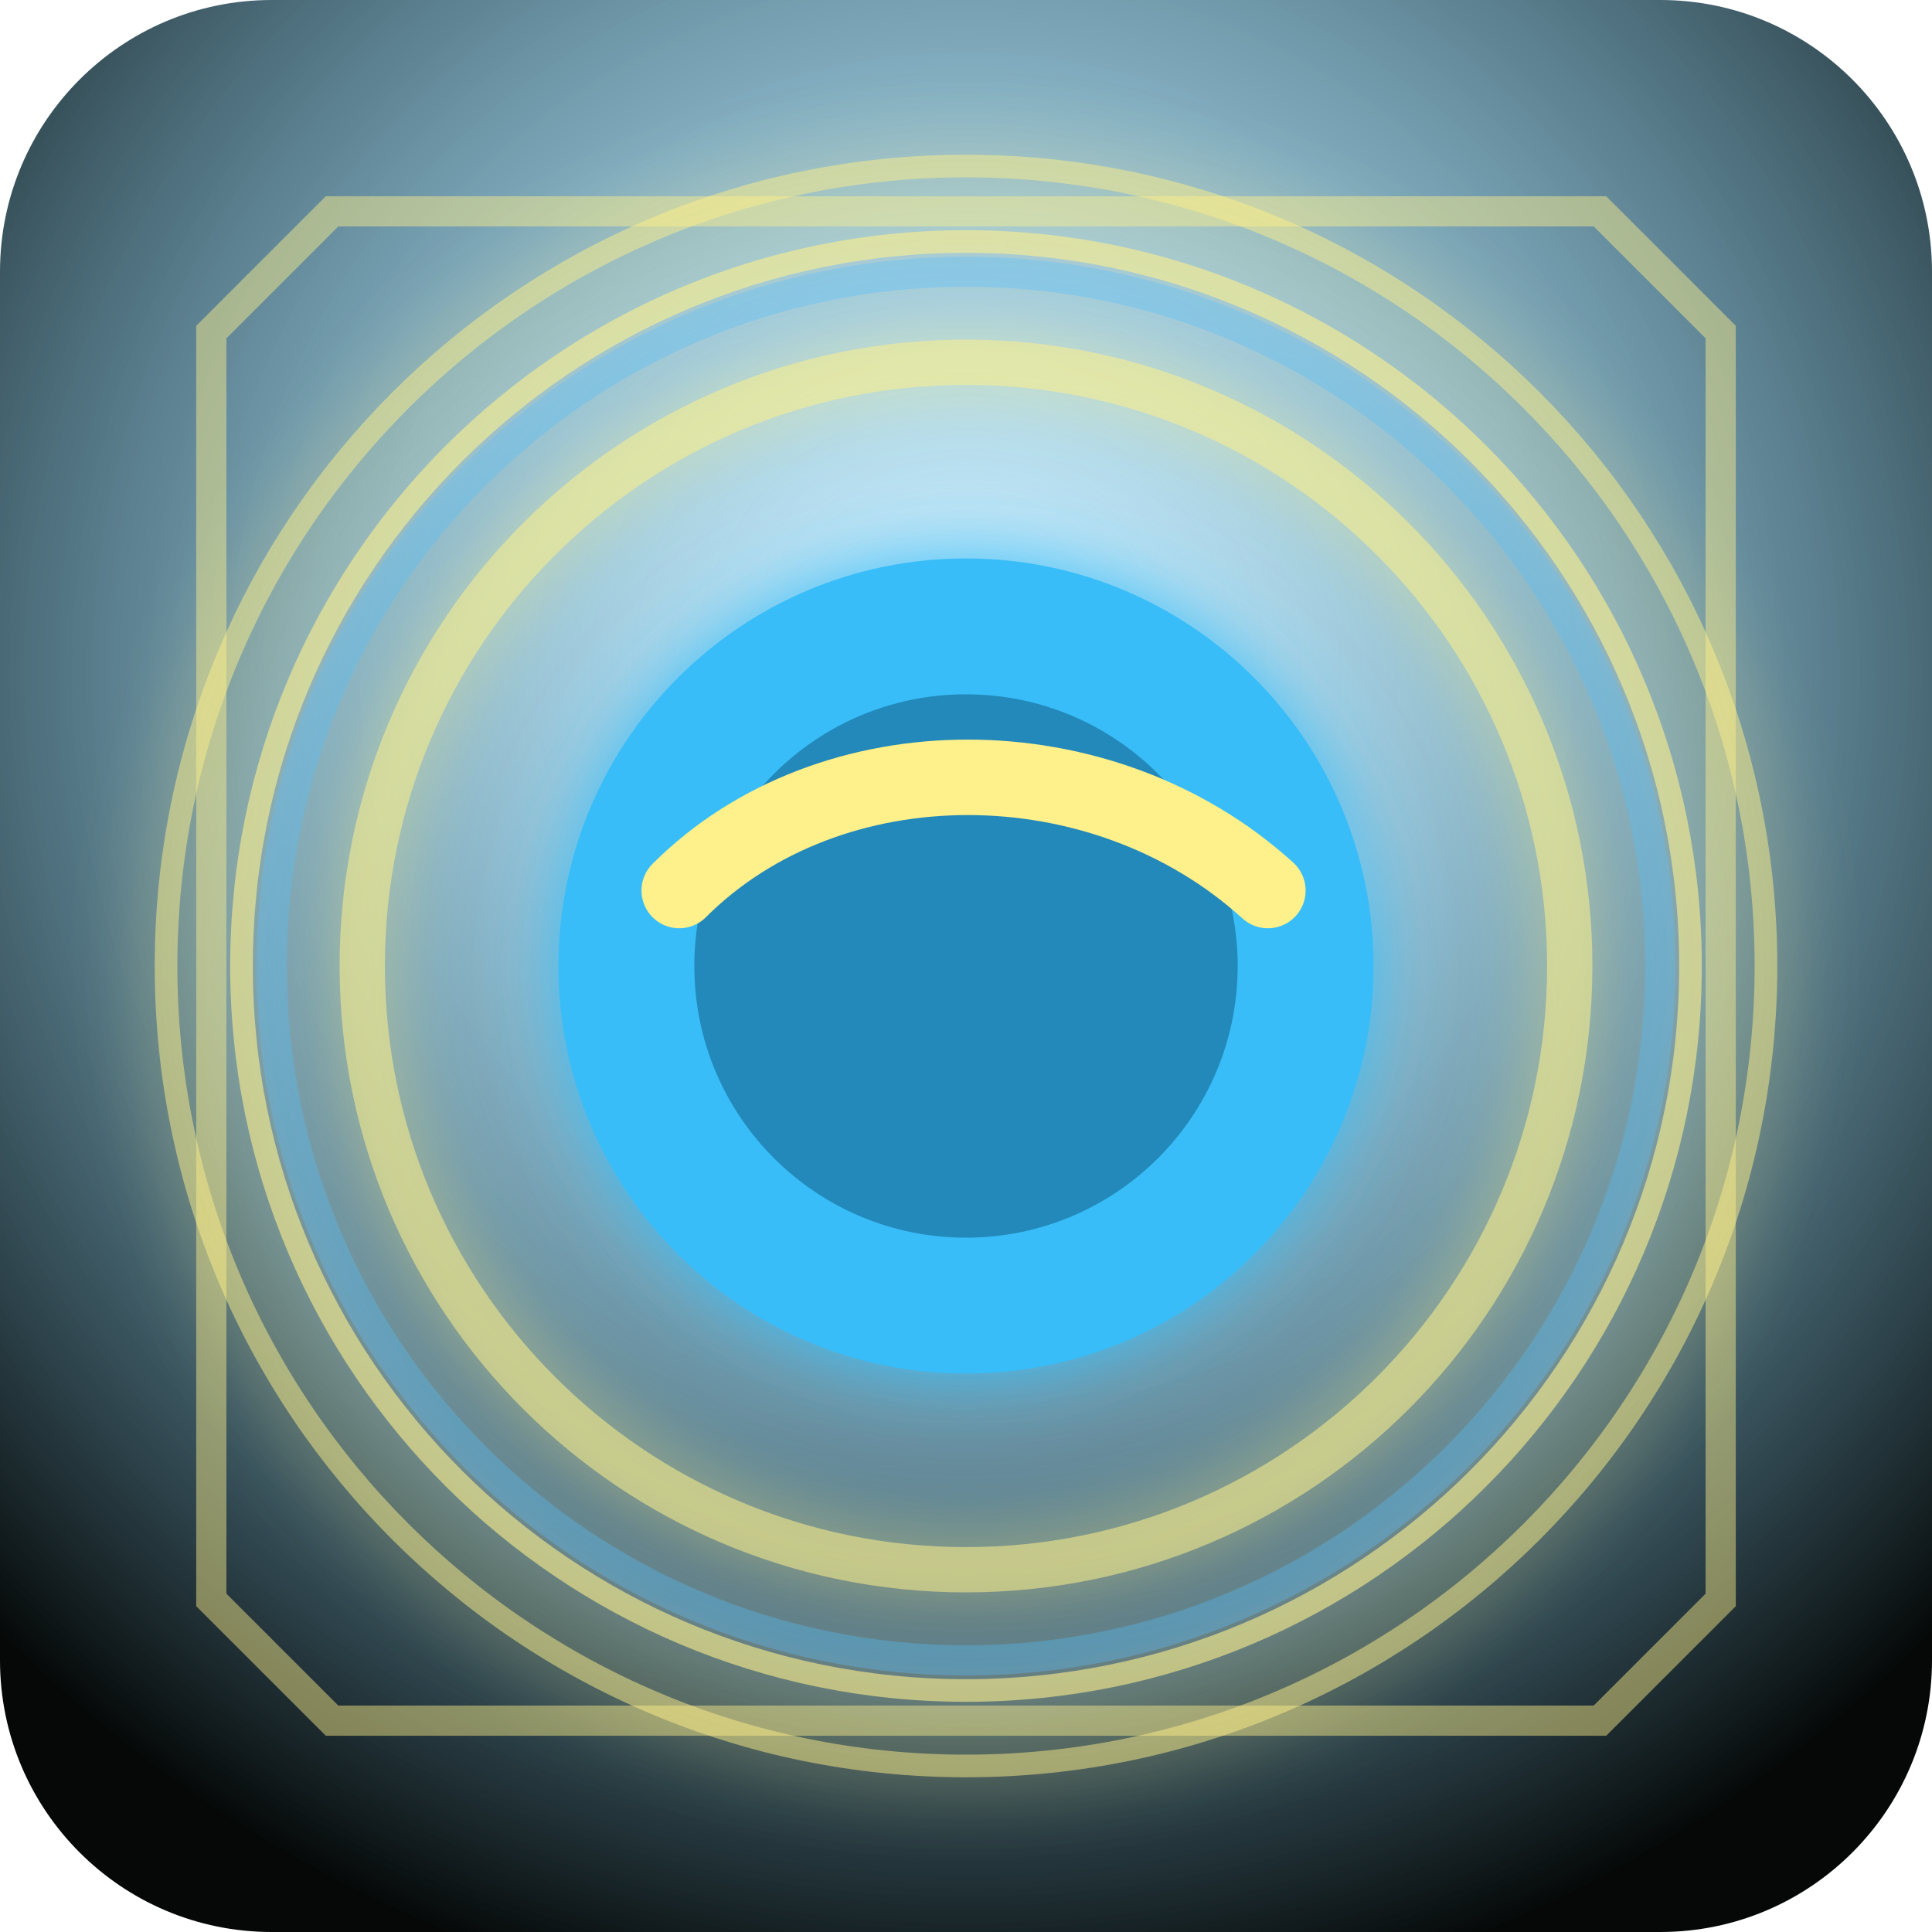
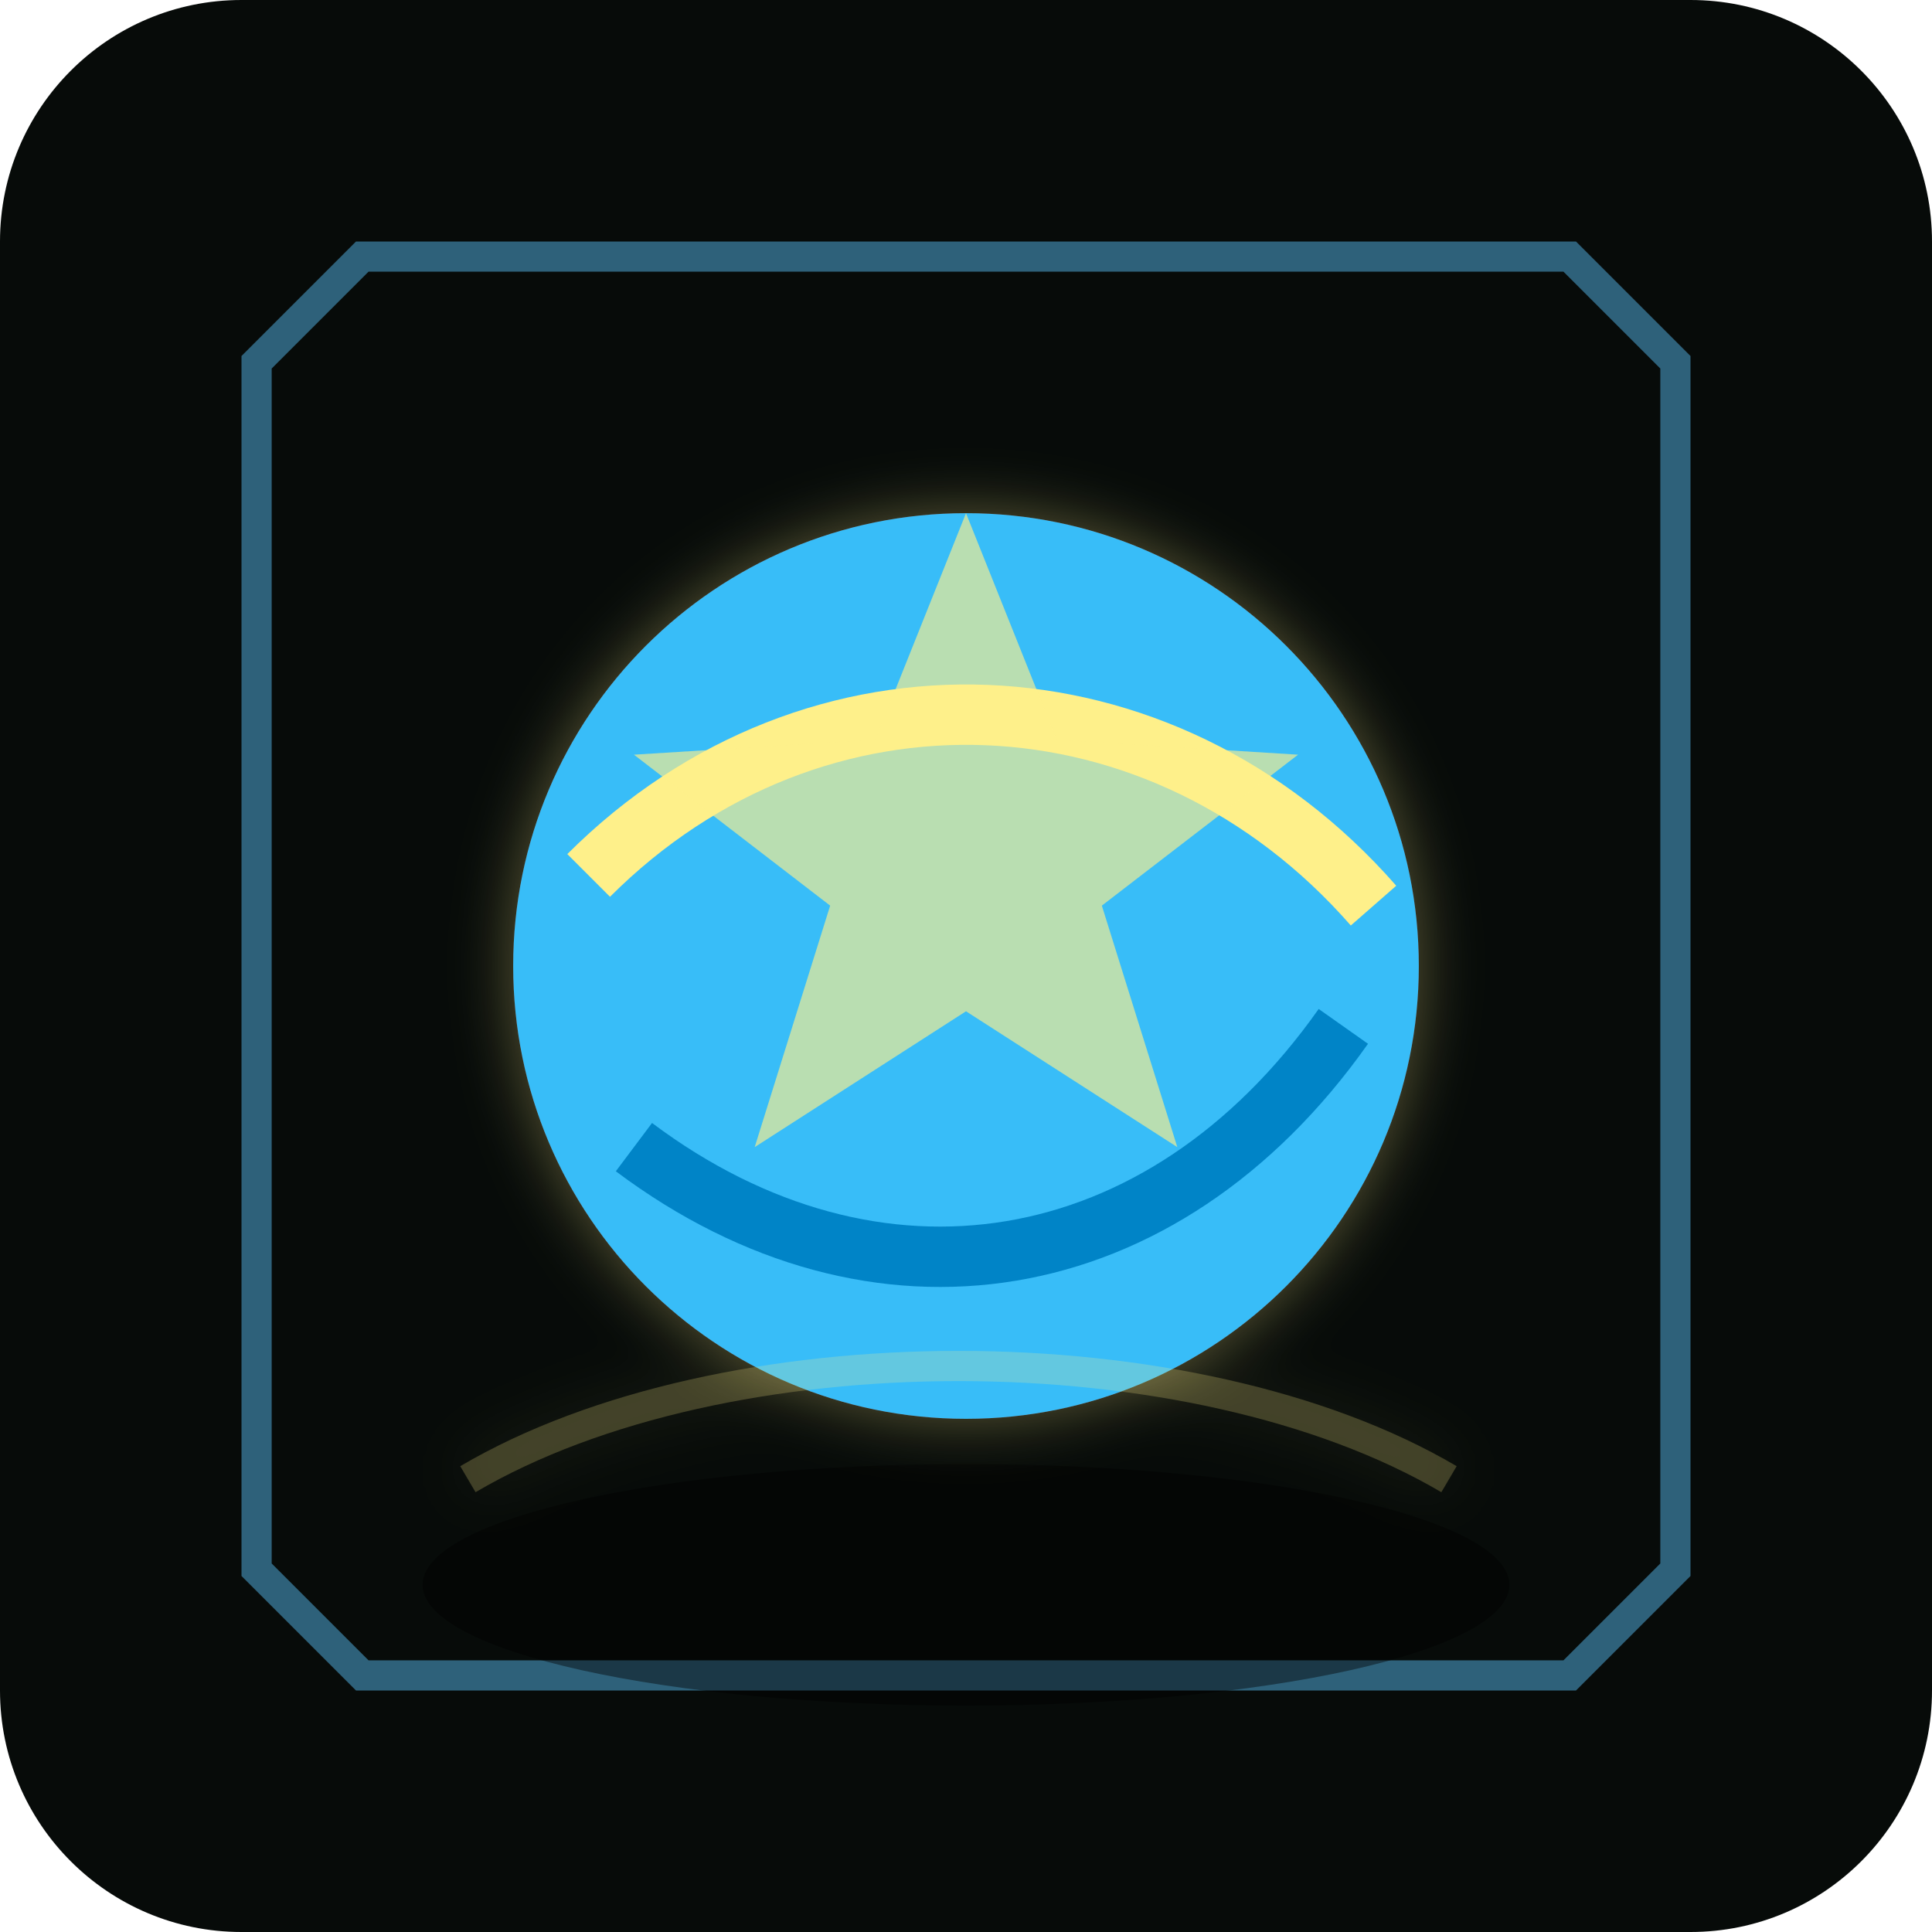
<svg xmlns="http://www.w3.org/2000/svg" viewBox="0 0 128 128" role="img" aria-label="truc-co-dan-trung">
  <defs>
-     <radialGradient id="bg" cx="50%" cy="35%" r="70%">
-       <stop offset="0" stop-color="#38bdf8" stop-opacity=".22" />
-       <stop offset="1" stop-color="#050807" />
-     </radialGradient>
-     <filter id="glow">
-       <feGaussianBlur stdDeviation="2.4" result="b" />
-       <feMerge>
-         <feMergeNode in="b" />
-         <feMergeNode in="SourceGraphic" />
-       </feMerge>
+     <filter id="s" x="-30%" y="-30%" width="160%" height="160%">
+       <feDropShadow dx="0" dy="4" stdDeviation="4" flood-color="#000" flood-opacity=".55" />
+       <feDropShadow dx="0" dy="0" stdDeviation="2" flood-color="#fef08a" flood-opacity=".35" />
    </filter>
  </defs>
-   <rect width="128" height="128" rx="18" fill="url(#bg)" />
-   <path d="M14 22 L22 14 H106 L114 22 V106 L106 114 H22 L14 106Z" fill="none" stroke="#fef08a" stroke-opacity=".46" stroke-width="2" />
-   <g filter="url(#glow)">
-     <circle cx="64" cy="64" r="48" stroke="#fef08a" stroke-width="1.5" fill="none" opacity=".6" />
-     <circle cx="64" cy="64" r="53" stroke="#fef08a" stroke-width="1.5" fill="none" opacity=".5" />
-     <circle cx="64" cy="64" r="27" fill="#38bdf8" />
-     <circle cx="64" cy="64" r="18" fill="#0c4a6e" opacity=".45" />
-     <path d="M45 59 C55 49 73 49 84 59" stroke="#fef08a" stroke-width="5" fill="none" stroke-linecap="round" />
-     <circle cx="64" cy="64" r="40" stroke="#fef08a" stroke-width="3" fill="none" opacity=".55" />
-     <circle cx="64" cy="64" r="46" stroke="#38bdf8" stroke-width="2" fill="none" opacity=".35" />
+   <rect width="128" height="128" rx="16" fill="#070b09" />
+   <path d="M17 24 L24 17 H104 L111 24 V104 L104 111 H24 L17 104Z" fill="none" stroke="#5cc6ff" stroke-opacity=".46" stroke-width="2" />
+   <ellipse cx="64" cy="105" rx="36" ry="8" fill="#000" opacity=".42" />
+   <g filter="url(#s)">
+     <circle cx="64" cy="64" r="30" fill="#38bdf8" />
+     <path d="M39 58 C54 43 77 44 91 60" stroke="#fef08a" stroke-width="4" fill="none" />
+     <path d="M42 76 C58 88 77 85 89 68" stroke="#0284c7" stroke-width="4" fill="none" />
+     <path d="M64 34 L70 49 L86 50 L73 60 L78 76 L64 67 L50 76 L55 60 L42 50 L58 49Z" fill="#fef08a" opacity=".65" />
+     <path d="M31 98 C48 88 79 88 96 98" stroke="#fef08a" stroke-width="2" fill="none" opacity=".22" />
  </g>
</svg>
